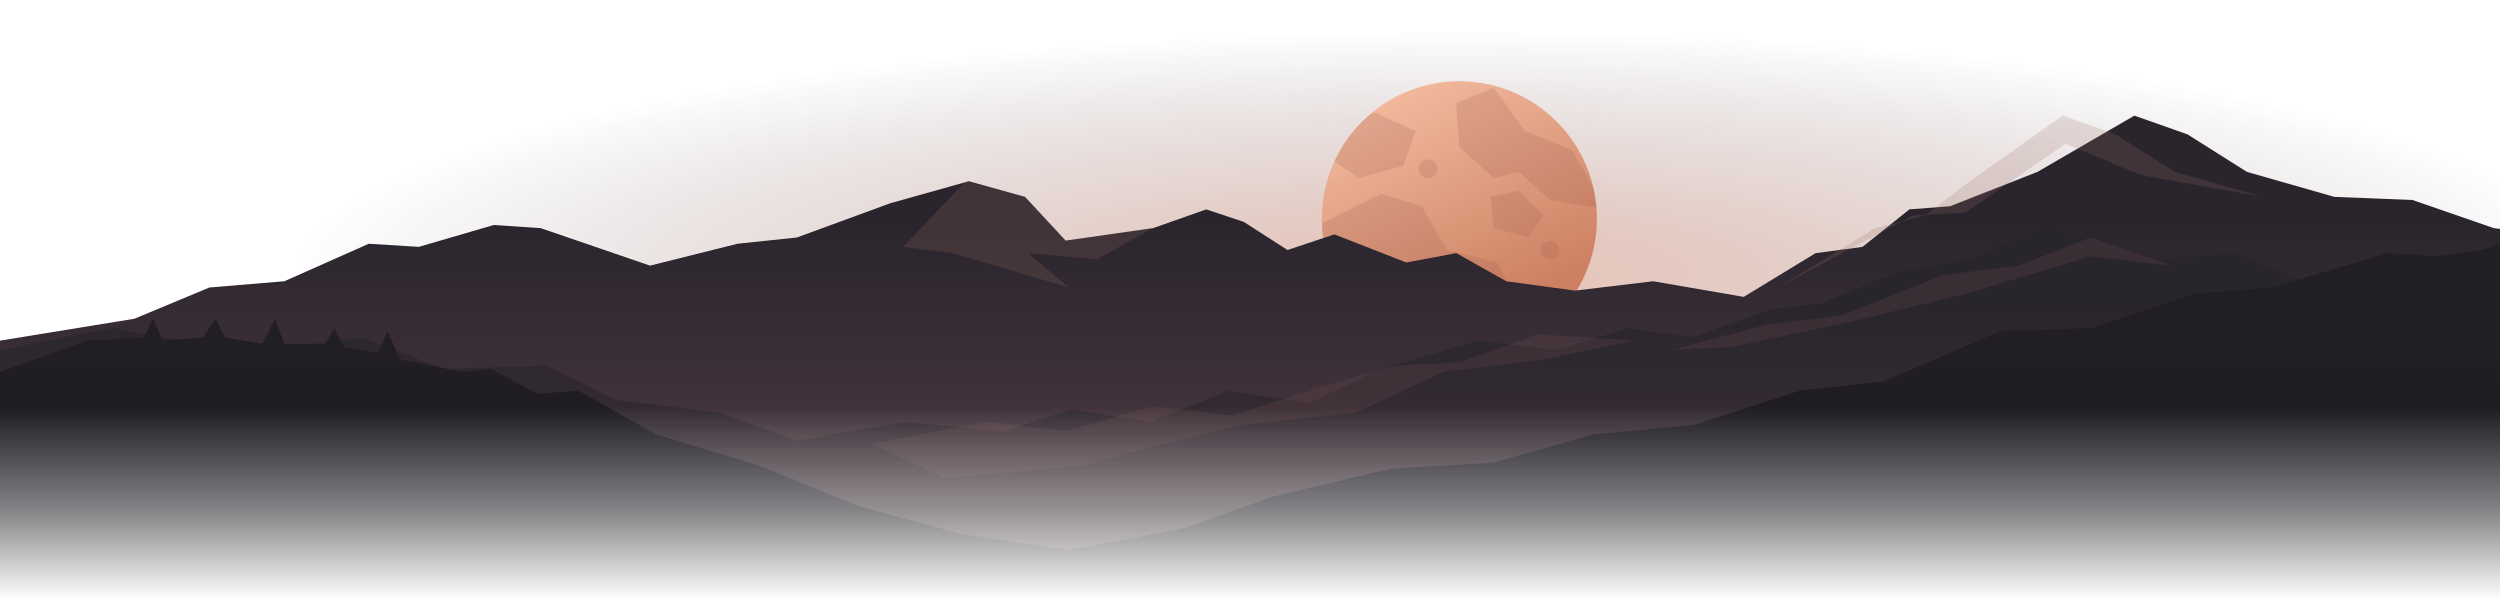
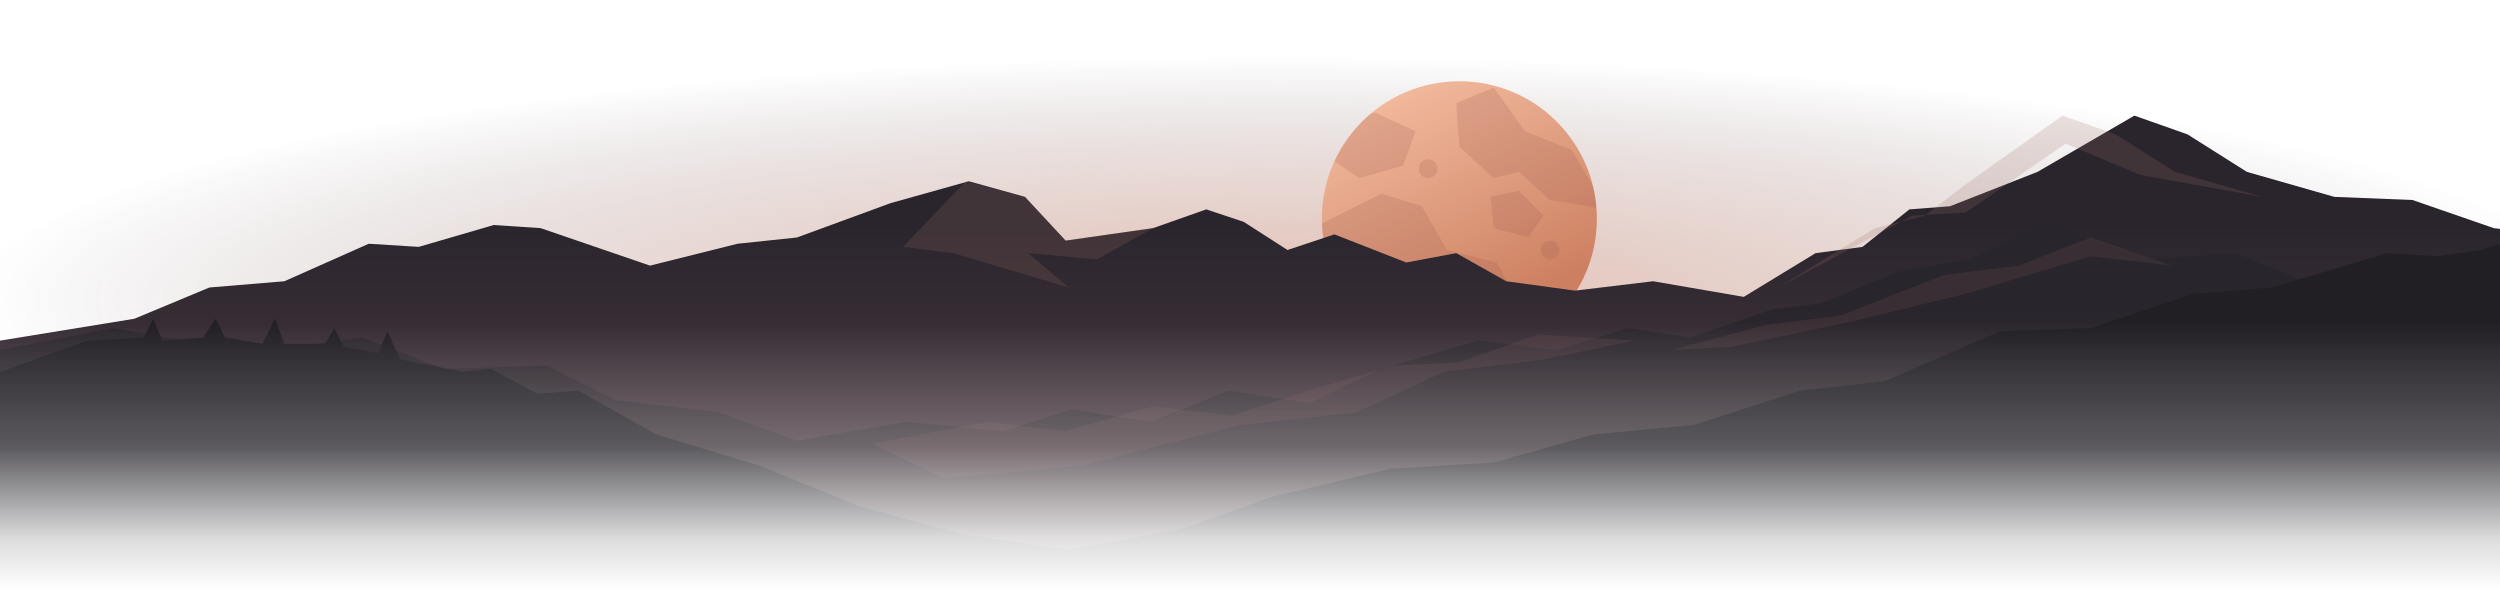
- <svg xmlns="http://www.w3.org/2000/svg" viewBox="0 0 800 192" fill="none">
+ <svg xmlns="http://www.w3.org/2000/svg" viewBox="0 0 800 192" preserveAspectRatio="none" fill="none">
  <defs>
-     <radialGradient id="sky" cx="0" cy="0" r="1" gradientTransform="matrix(367 -1 0 78 461 88)" gradientUnits="userSpaceOnUse">
-       <stop stop-color="#D58C71" stop-opacity=".52" />
-       <stop offset=".48" stop-color="#9E6457" stop-opacity=".25" />
+     <radialGradient id="sky" cx="0" cy="0" r="1" gradientTransform="matrix(418 0 0 78 410 96)" gradientUnits="userSpaceOnUse">
+       <stop stop-color="#D58C71" stop-opacity=".53" />
+       <stop offset=".5" stop-color="#A76C5D" stop-opacity=".26" />
      <stop offset="1" stop-color="#452D36" stop-opacity="0" />
    </radialGradient>
    <linearGradient id="moon" x1="449" y1="30" x2="483" y2="98" gradientUnits="userSpaceOnUse">
      <stop stop-color="#F1B89C" />
      <stop offset="1" stop-color="#CD8061" />
    </linearGradient>
    <linearGradient id="ridge" x1="455" y1="72" x2="455" y2="152" gradientUnits="userSpaceOnUse">
      <stop stop-color="#2A252D" />
      <stop offset="1" stop-color="#49373F" />
    </linearGradient>
    <linearGradient id="valley" x1="470" y1="97" x2="470" y2="166" gradientUnits="userSpaceOnUse">
      <stop stop-color="#29252C" />
      <stop offset="1" stop-color="#3D3036" />
    </linearGradient>
    <linearGradient id="ground" x1="0" y1="113" x2="0" y2="182" gradientUnits="userSpaceOnUse">
      <stop stop-color="#211E24" />
      <stop offset="1" stop-color="#17151B" />
    </linearGradient>
-     <linearGradient id="fade" x1="0" y1="130" x2="0" y2="192" gradientUnits="userSpaceOnUse">
+     <linearGradient id="fade" x1="0" y1="103" x2="0" y2="192" gradientUnits="userSpaceOnUse">
      <stop stop-color="#fff" />
-       <stop offset=".55" stop-color="#fff" stop-opacity=".52" />
-       <stop offset="1" stop-color="#fff" stop-opacity="0" />
+       <stop offset=".45" stop-color="#fff" stop-opacity=".72" />
+       <stop offset=".78" stop-color="#fff" stop-opacity=".15" />
+       <stop offset=".96" stop-color="#fff" stop-opacity="0" />
    </linearGradient>
    <mask id="ground-fade" maskUnits="userSpaceOnUse" x="0" y="0" width="800" height="192">
      <path fill="url(#fade)" d="M0 0h800v192H0z" />
    </mask>
    <clipPath id="lunar-disc">
      <circle cx="467" cy="70" r="44" />
    </clipPath>
  </defs>
  <g mask="url(#ground-fade)">
    <path fill="url(#sky)" d="M0 0h800v192H0z" />
    <circle cx="467" cy="70" r="44" fill="url(#moon)" />
    <g clip-path="url(#lunar-disc)" fill="#955748" opacity=".19">
      <path d="m420 73 22-11 13 4 8 14 16 4 8 15-18 15h-49zm58-45 10 14 15 6 11 19-18-3-10-9-8 2-11-10-1-14z" />
      <path d="m440 36 13 6-4 11-14 4-9-6 1-11zm37 27 9-2 8 8-5 7-11-3z" />
      <circle cx="457" cy="54" r="3" />
      <circle cx="496" cy="80" r="3" />
    </g>
    <path fill="url(#ridge)" d="M0 109l43-7 24-10 24-2 27-12 16 1 24-7 15 1 35 12 28-7 19-2 30-11 25-7 18 5 13 14 28-4 17-6 12 4 14 9 15-5 23 9 16-3 16 9 22 3 25-3 29 5 23-14 15-2 15-12 13-1 28-11 31-18 17 6 19 12 28 8 25 1 26 9 16 2V204H0z" />
    <path fill="#996D65" opacity=".20" d="m309 58 19 5 13 14 28-4-18 10-22-2 13 11-37-11-16-2zm351-21 17 6 19 12 28 8-39-7-24-10-32 22-17 1-43 23 31-19 16-4 13-10z" />
    <path fill="url(#valley)" d="m0 112 36-7 23 4 27 3 30-4 26 10 33-1 22 11 33 4 25 9 35-6 31 3 22-7 25 4 25-10 26 4 23-11 31-9 25 3 23-7 20 3 26-9 16-2 24-10 23-4 25-11 34 11 26-2 25 10 25 2 16 2 18-3 21 1V204H0z" />
    <path fill="#6C4C51" opacity=".24" d="m279 142 37-7 25 3 28-8 25 3 28-9 24-7 21-1 25-9 31 2-29 6-32 4-28 13-37 4-51 13-44 4zm256-30 30-8 24-3 33-13 24-3 23-9 26 9-26-3-40 12-37 9-38 8z" />
    <path fill="url(#ground)" d="m0 119 28-10 18-1 3-6 3 7 13-1 4-6 3 6 12 2 4-8 3 8h13l3-5 3 6 11 2 3-7 4 9 20 4 9-1 15 8 13-1 25 14 33 10 32 13 33 9 34 5 37-7 28-10 38-9 33-2 32-9 32-3 34-11 27-3 37-16 29-1 33-11 25-2 37-11 16 1 14-2 12-4 14 1V204H0z" />
  </g>
</svg>
